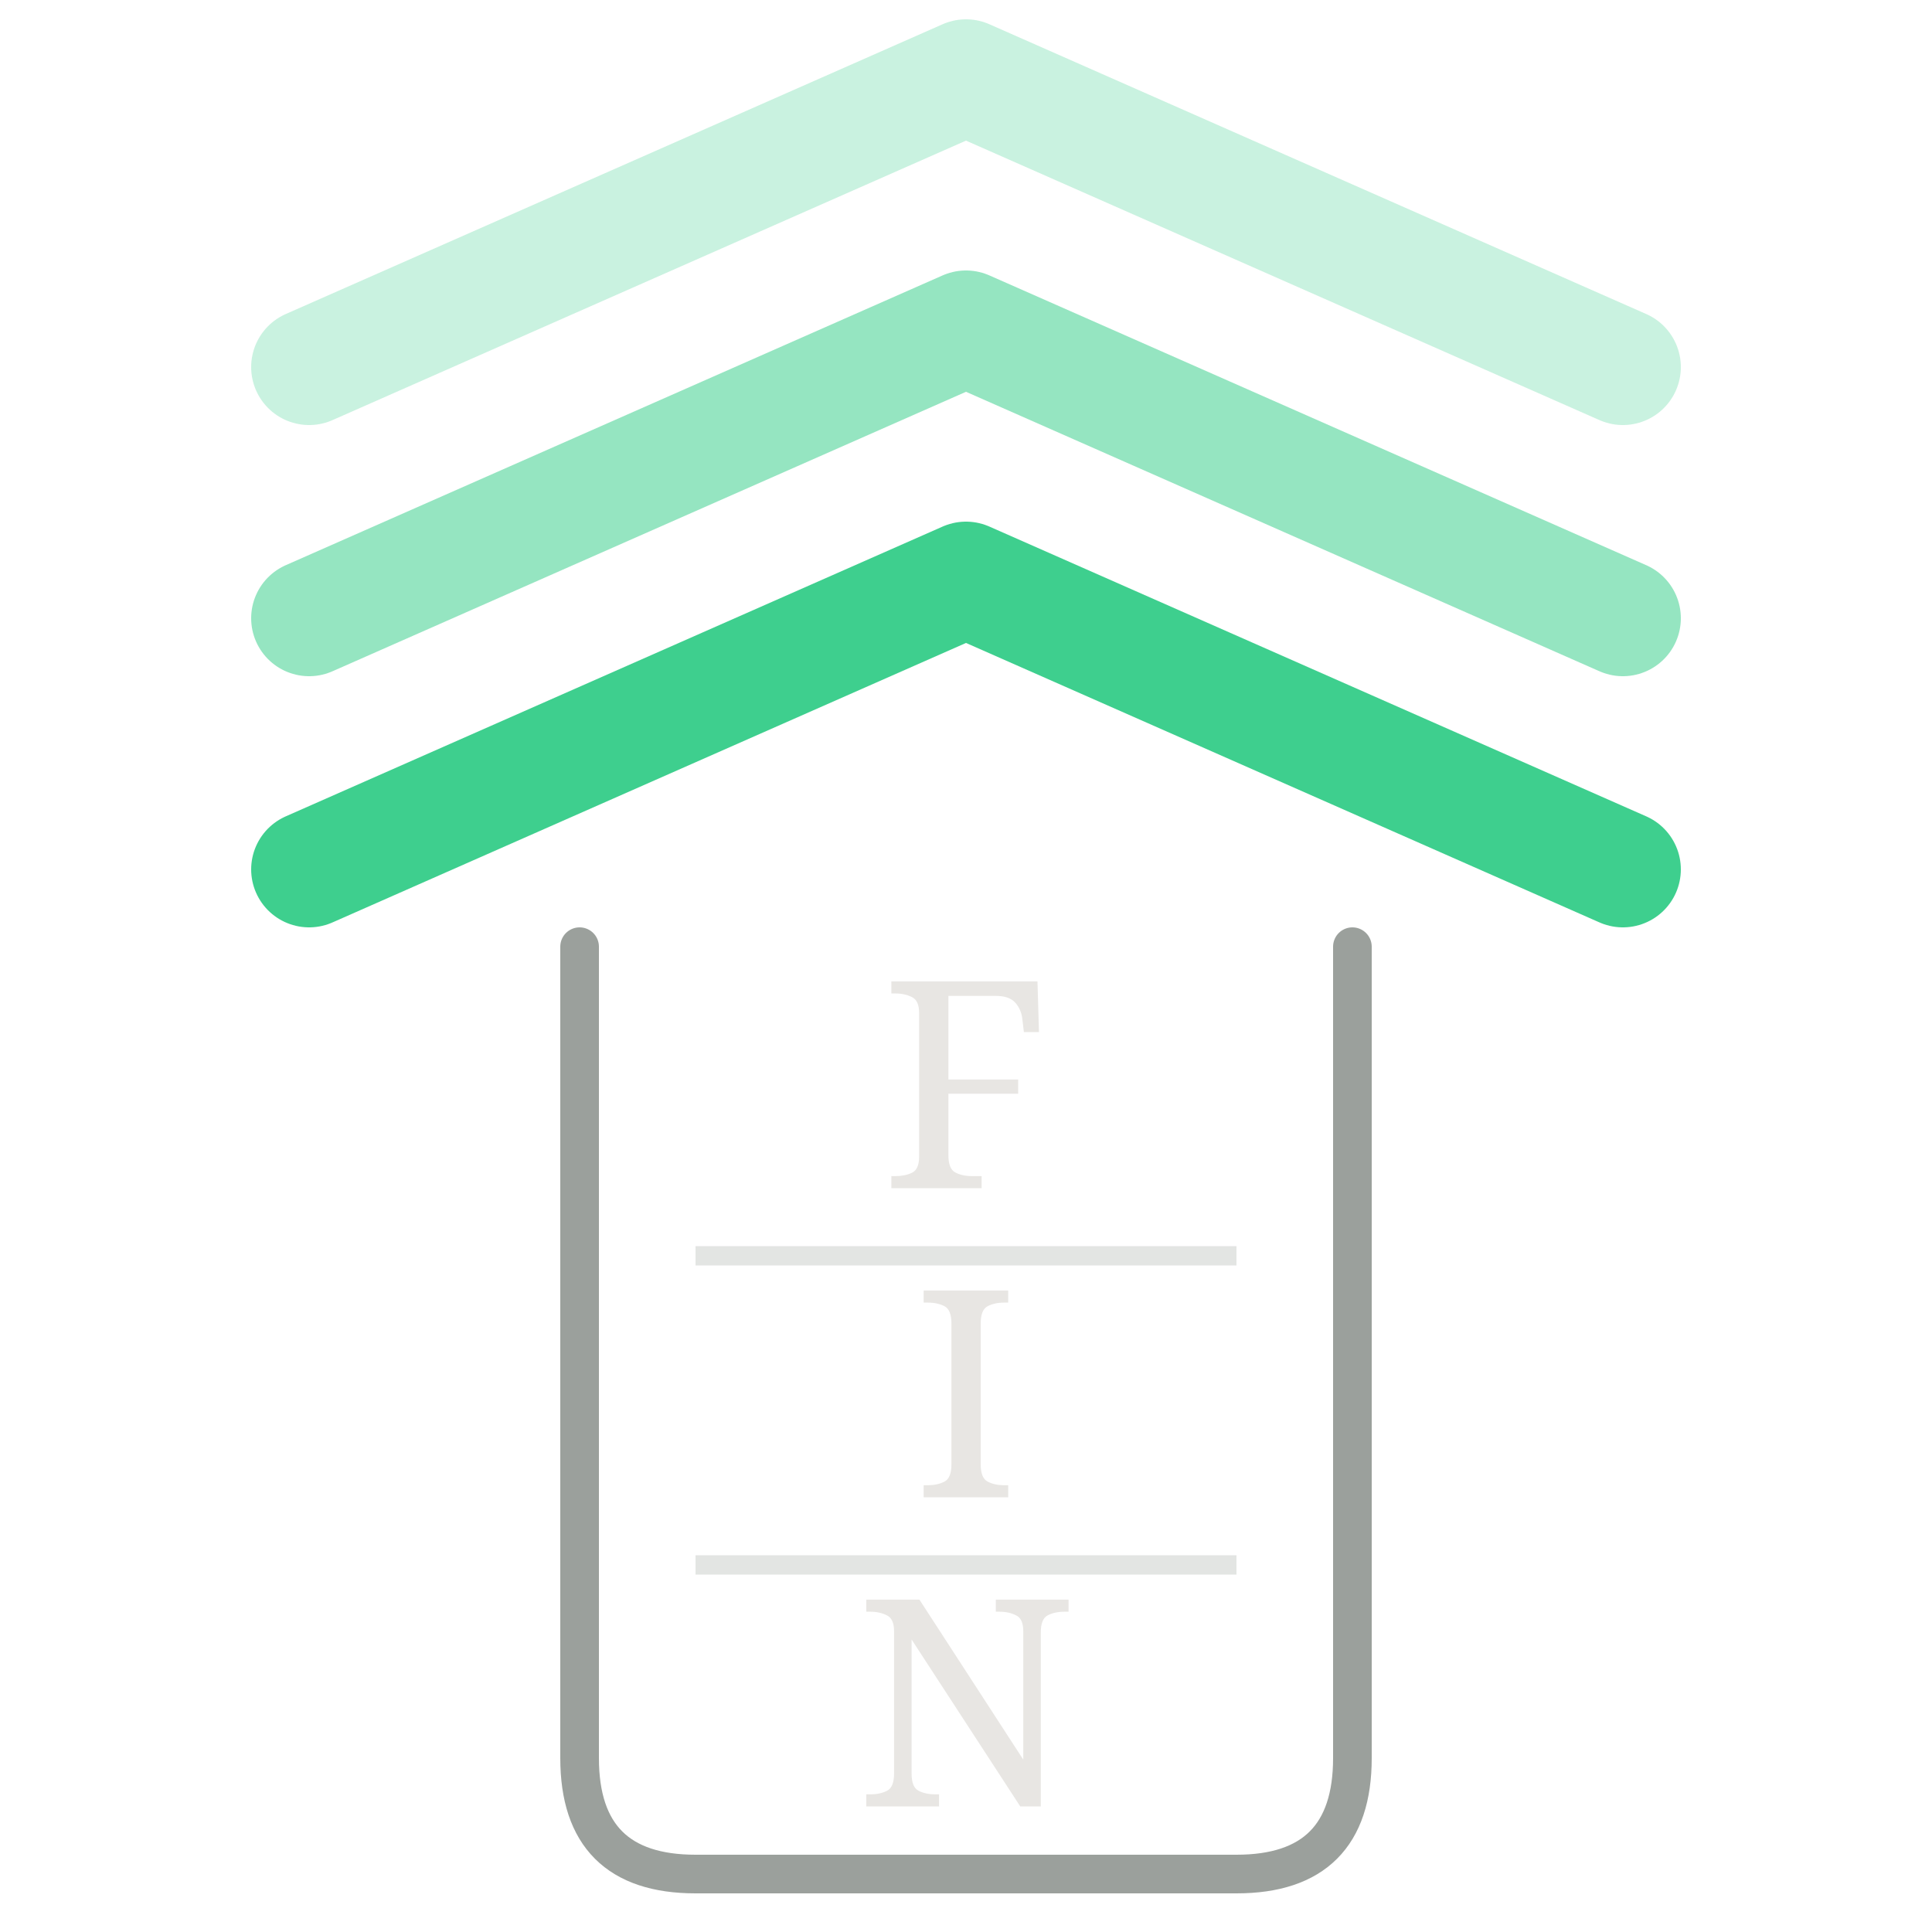
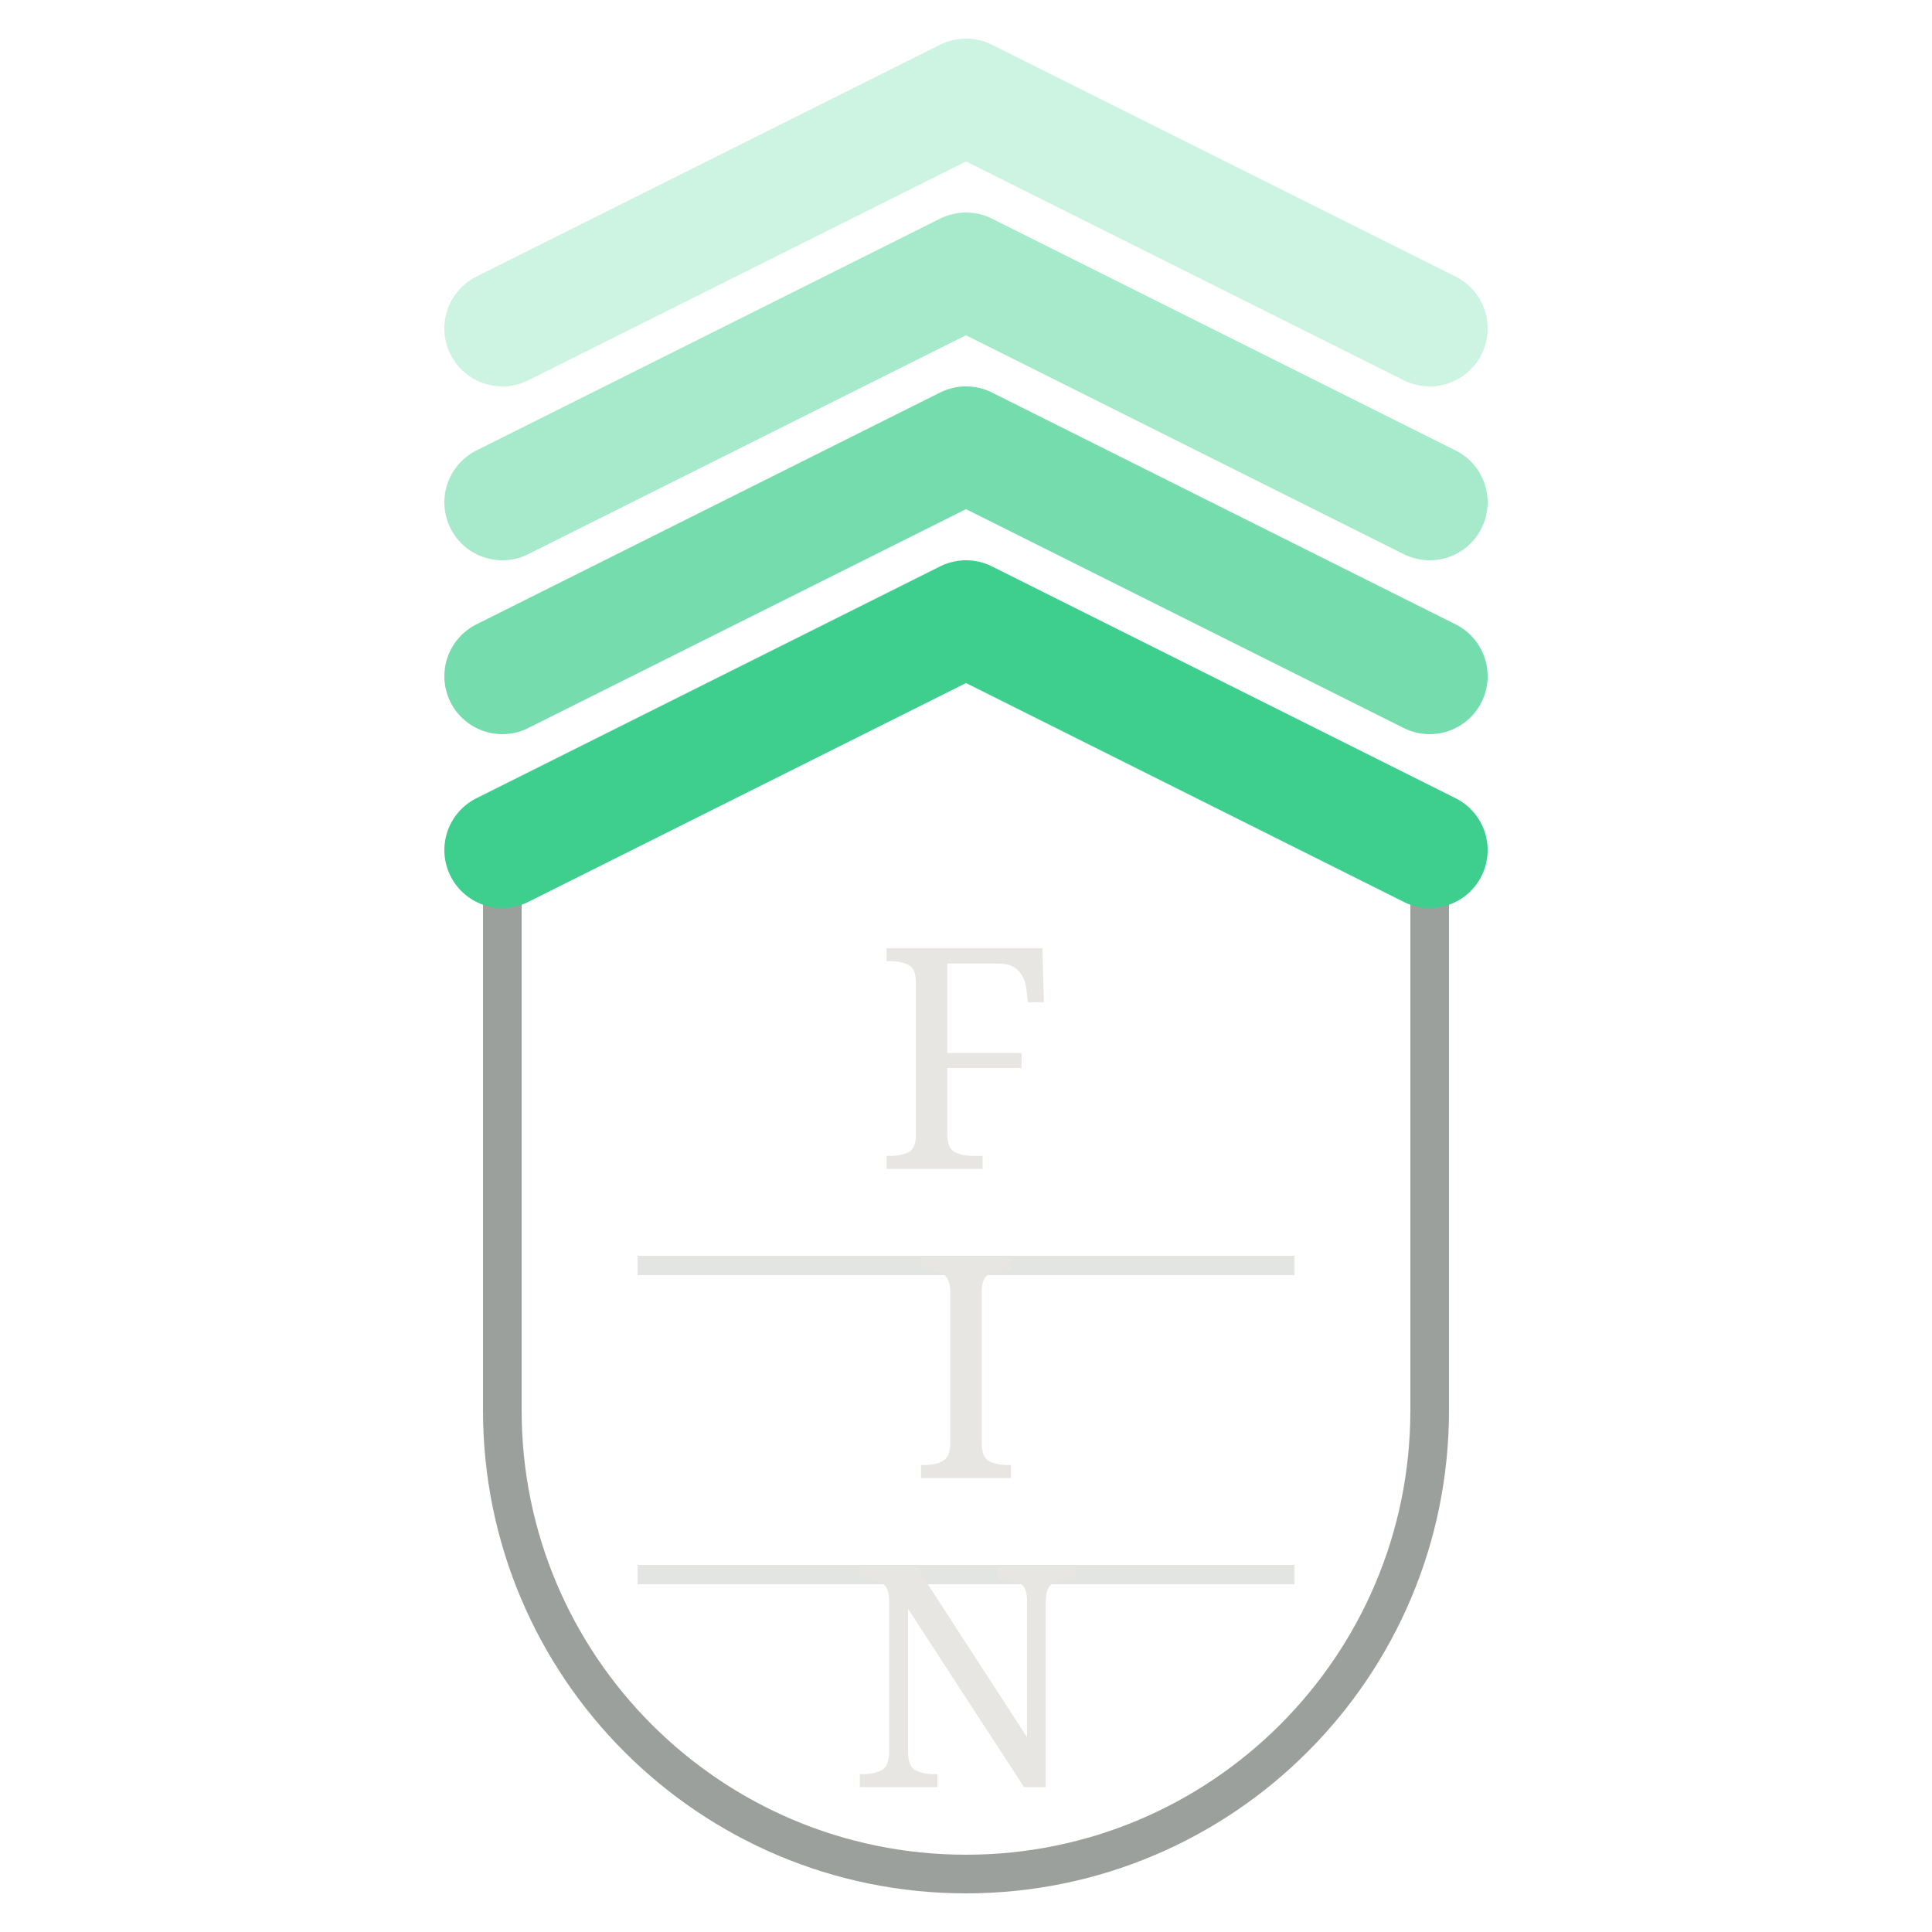
<svg xmlns="http://www.w3.org/2000/svg" viewBox="0 0 100 100" width="100" height="100">
+   <path d="M74 44 L74 73 A24 24 0 0 1 26 73 L26 44" fill="none" stroke="#9BA09C" stroke-width="2" stroke-linejoin="round" stroke-linecap="round" />
  <g stroke="#3ECF8E" stroke-width="6" fill="none" stroke-linecap="round" stroke-linejoin="round">
-     <path d="M16 45 L50 30 L84 45" opacity="1" />
-     <path d="M16 32 L50 17 L84 32" opacity="0.55" />
-     <path d="M16 19 L50 4 L84 19" opacity="0.28" />
+     <path d="M26 44 L50 32 L74 44" opacity="1" />
+     <path d="M26 35 L50 23 L74 35" opacity="0.72" />
+     <path d="M26 26 L50 14 L74 26" opacity="0.46" />
+     <path d="M26 17 L50 5 L74 17" opacity="0.26" />
  </g>
-   <path d="M70 49 L70 91 Q70 97 64 97 L36 97 Q30 97 30 91 L30 49" fill="none" stroke="#9BA09C" stroke-width="2" stroke-linejoin="round" stroke-linecap="round" />
-   <line x1="36" y1="65" x2="64" y2="65" stroke="#9BA09C" stroke-width="1" opacity="0.28" />
-   <line x1="36" y1="81" x2="64" y2="81" stroke="#9BA09C" stroke-width="1" opacity="0.28" />
-   <text x="50" y="61.5" text-anchor="middle" font-family="Georgia,'Noto Serif',serif" font-size="15" fill="#E8E6E3">F</text>
-   <text x="50" y="77.5" text-anchor="middle" font-family="Georgia,'Noto Serif',serif" font-size="15" fill="#E8E6E3">I</text>
-   <text x="50" y="93.5" text-anchor="middle" font-family="Georgia,'Noto Serif',serif" font-size="15" fill="#E8E6E3">N</text>
+   <line x1="33" y1="65.5" x2="67" y2="65.5" stroke="#9BA09C" stroke-width="1" opacity="0.28" />
+   <line x1="33" y1="81.5" x2="67" y2="81.5" stroke="#9BA09C" stroke-width="1" opacity="0.28" />
+   <text x="50" y="60.5" text-anchor="middle" font-family="Georgia,'Noto Serif',serif" font-size="16" fill="#E8E6E3">F</text>
+   <text x="50" y="76.5" text-anchor="middle" font-family="Georgia,'Noto Serif',serif" font-size="16" fill="#E8E6E3">I</text>
+   <text x="50" y="92.5" text-anchor="middle" font-family="Georgia,'Noto Serif',serif" font-size="16" fill="#E8E6E3">N</text>
</svg>
